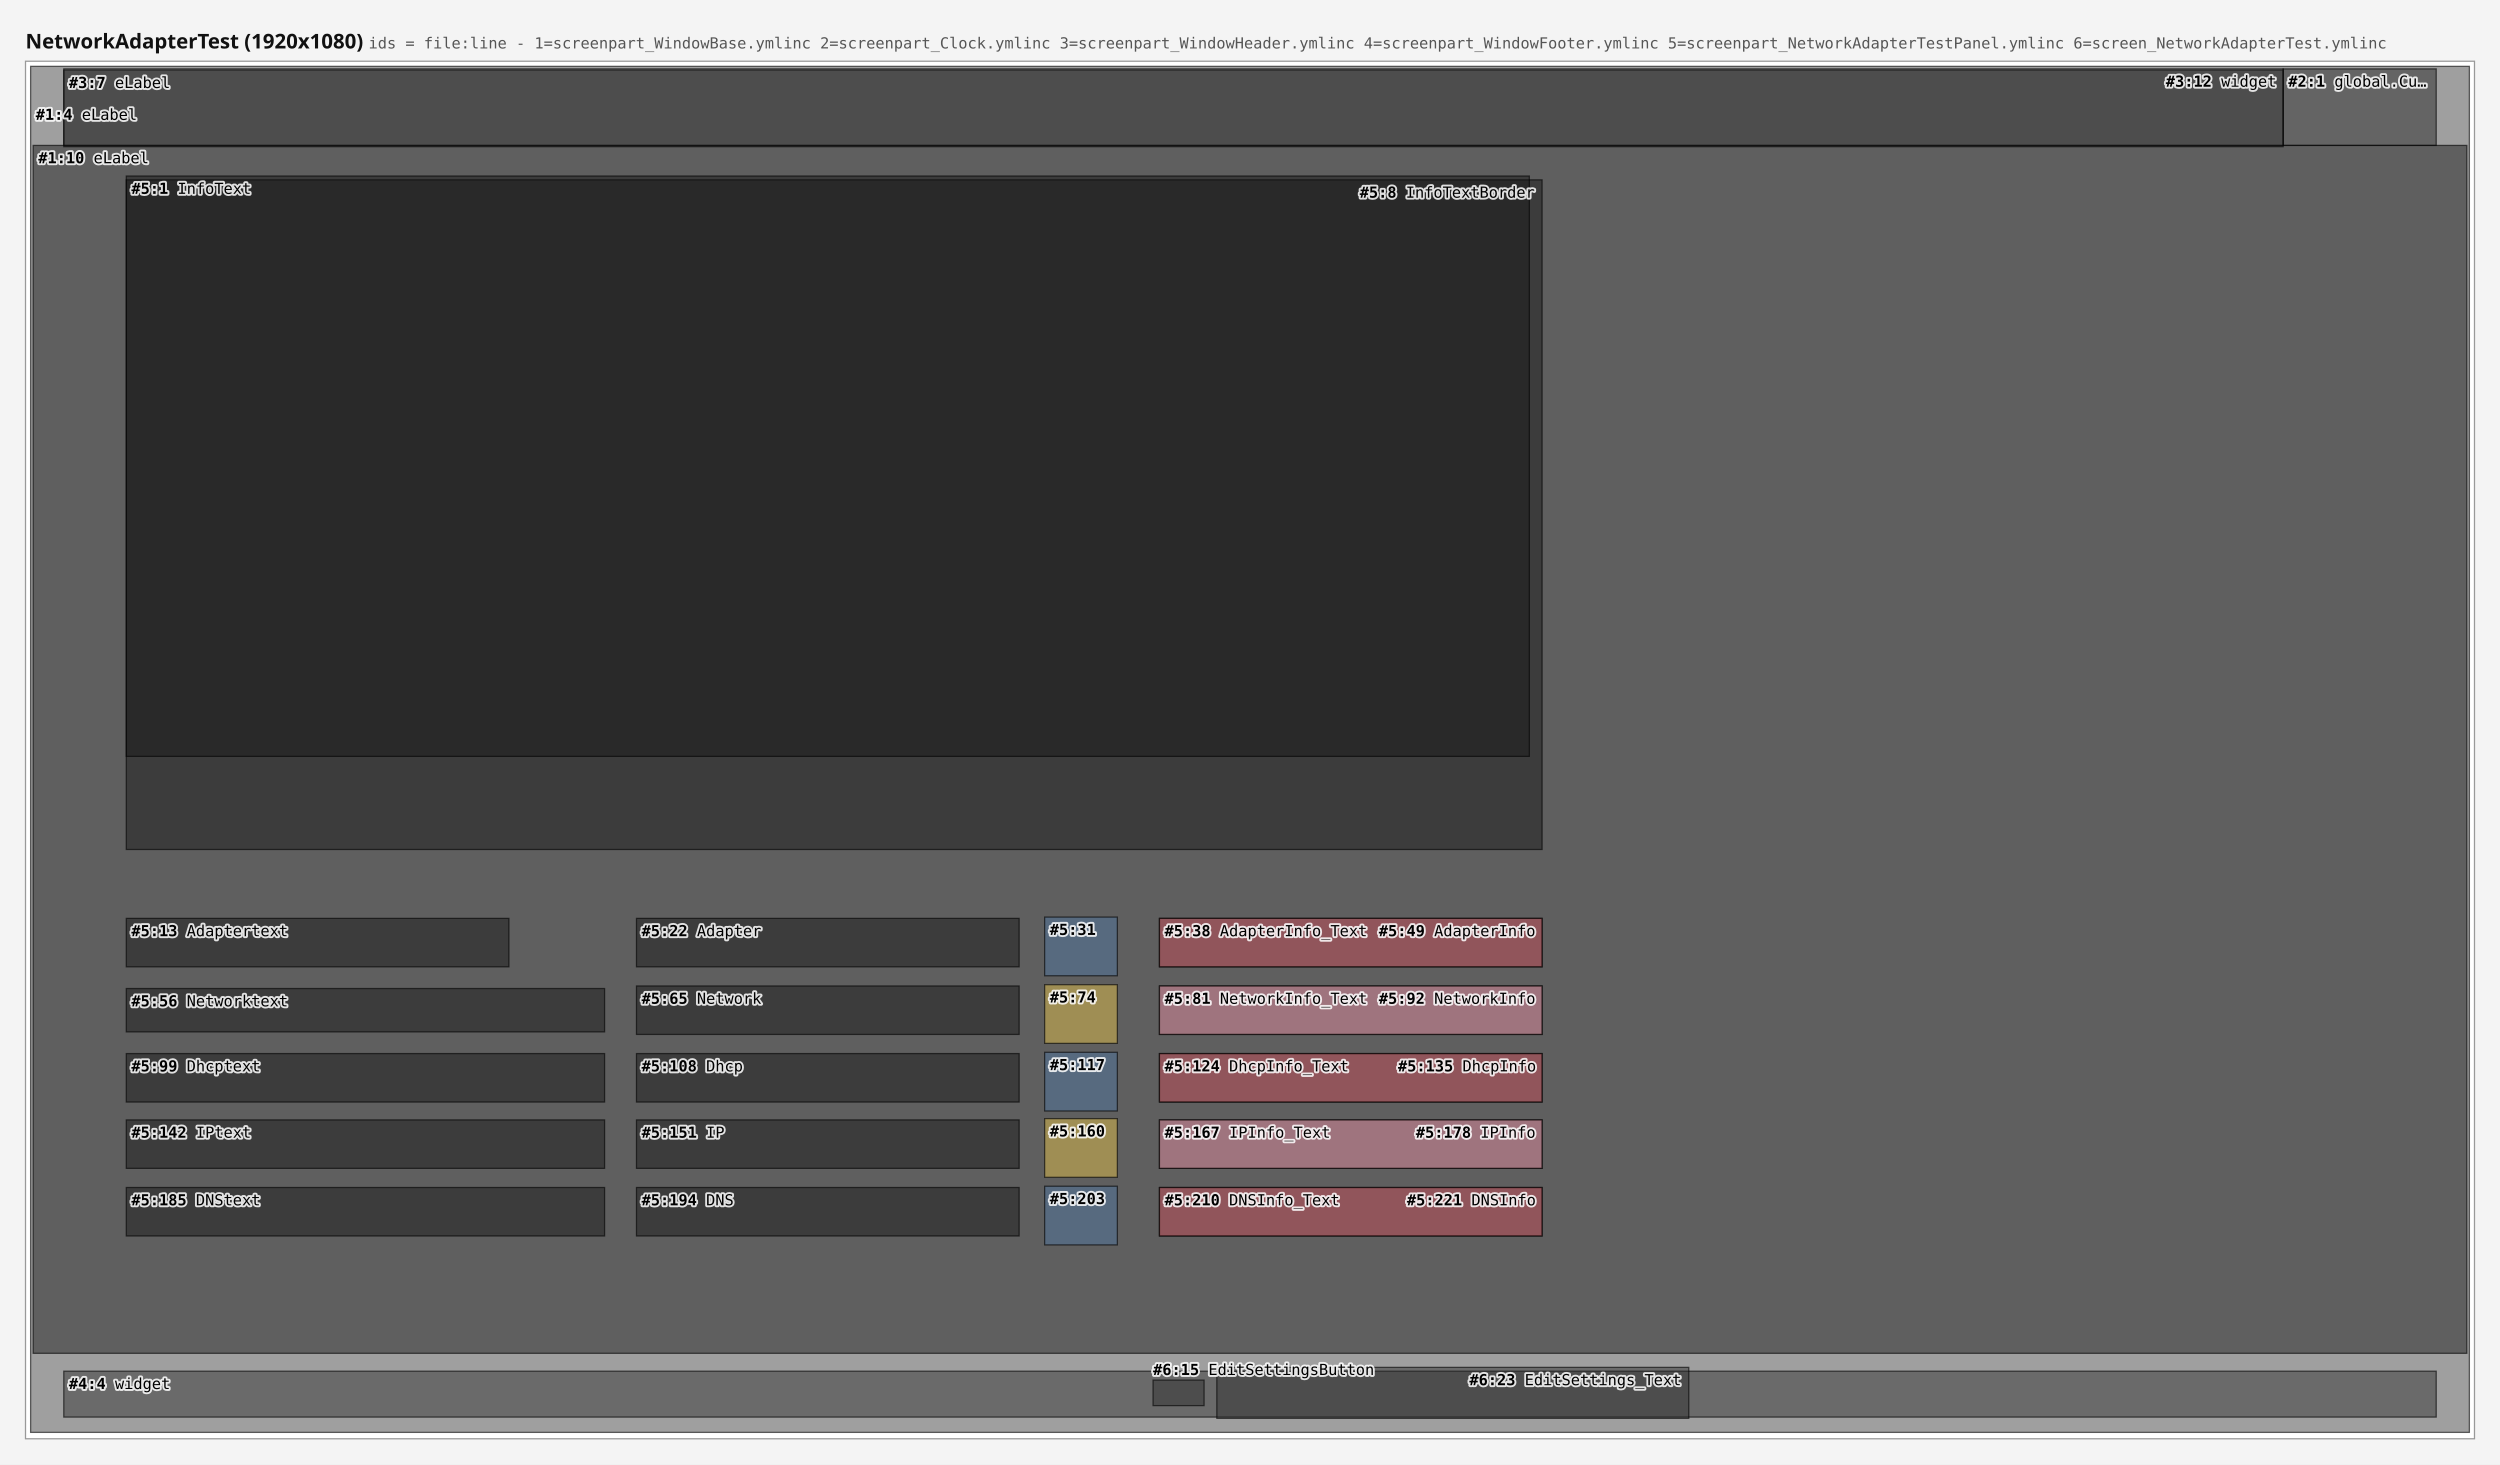
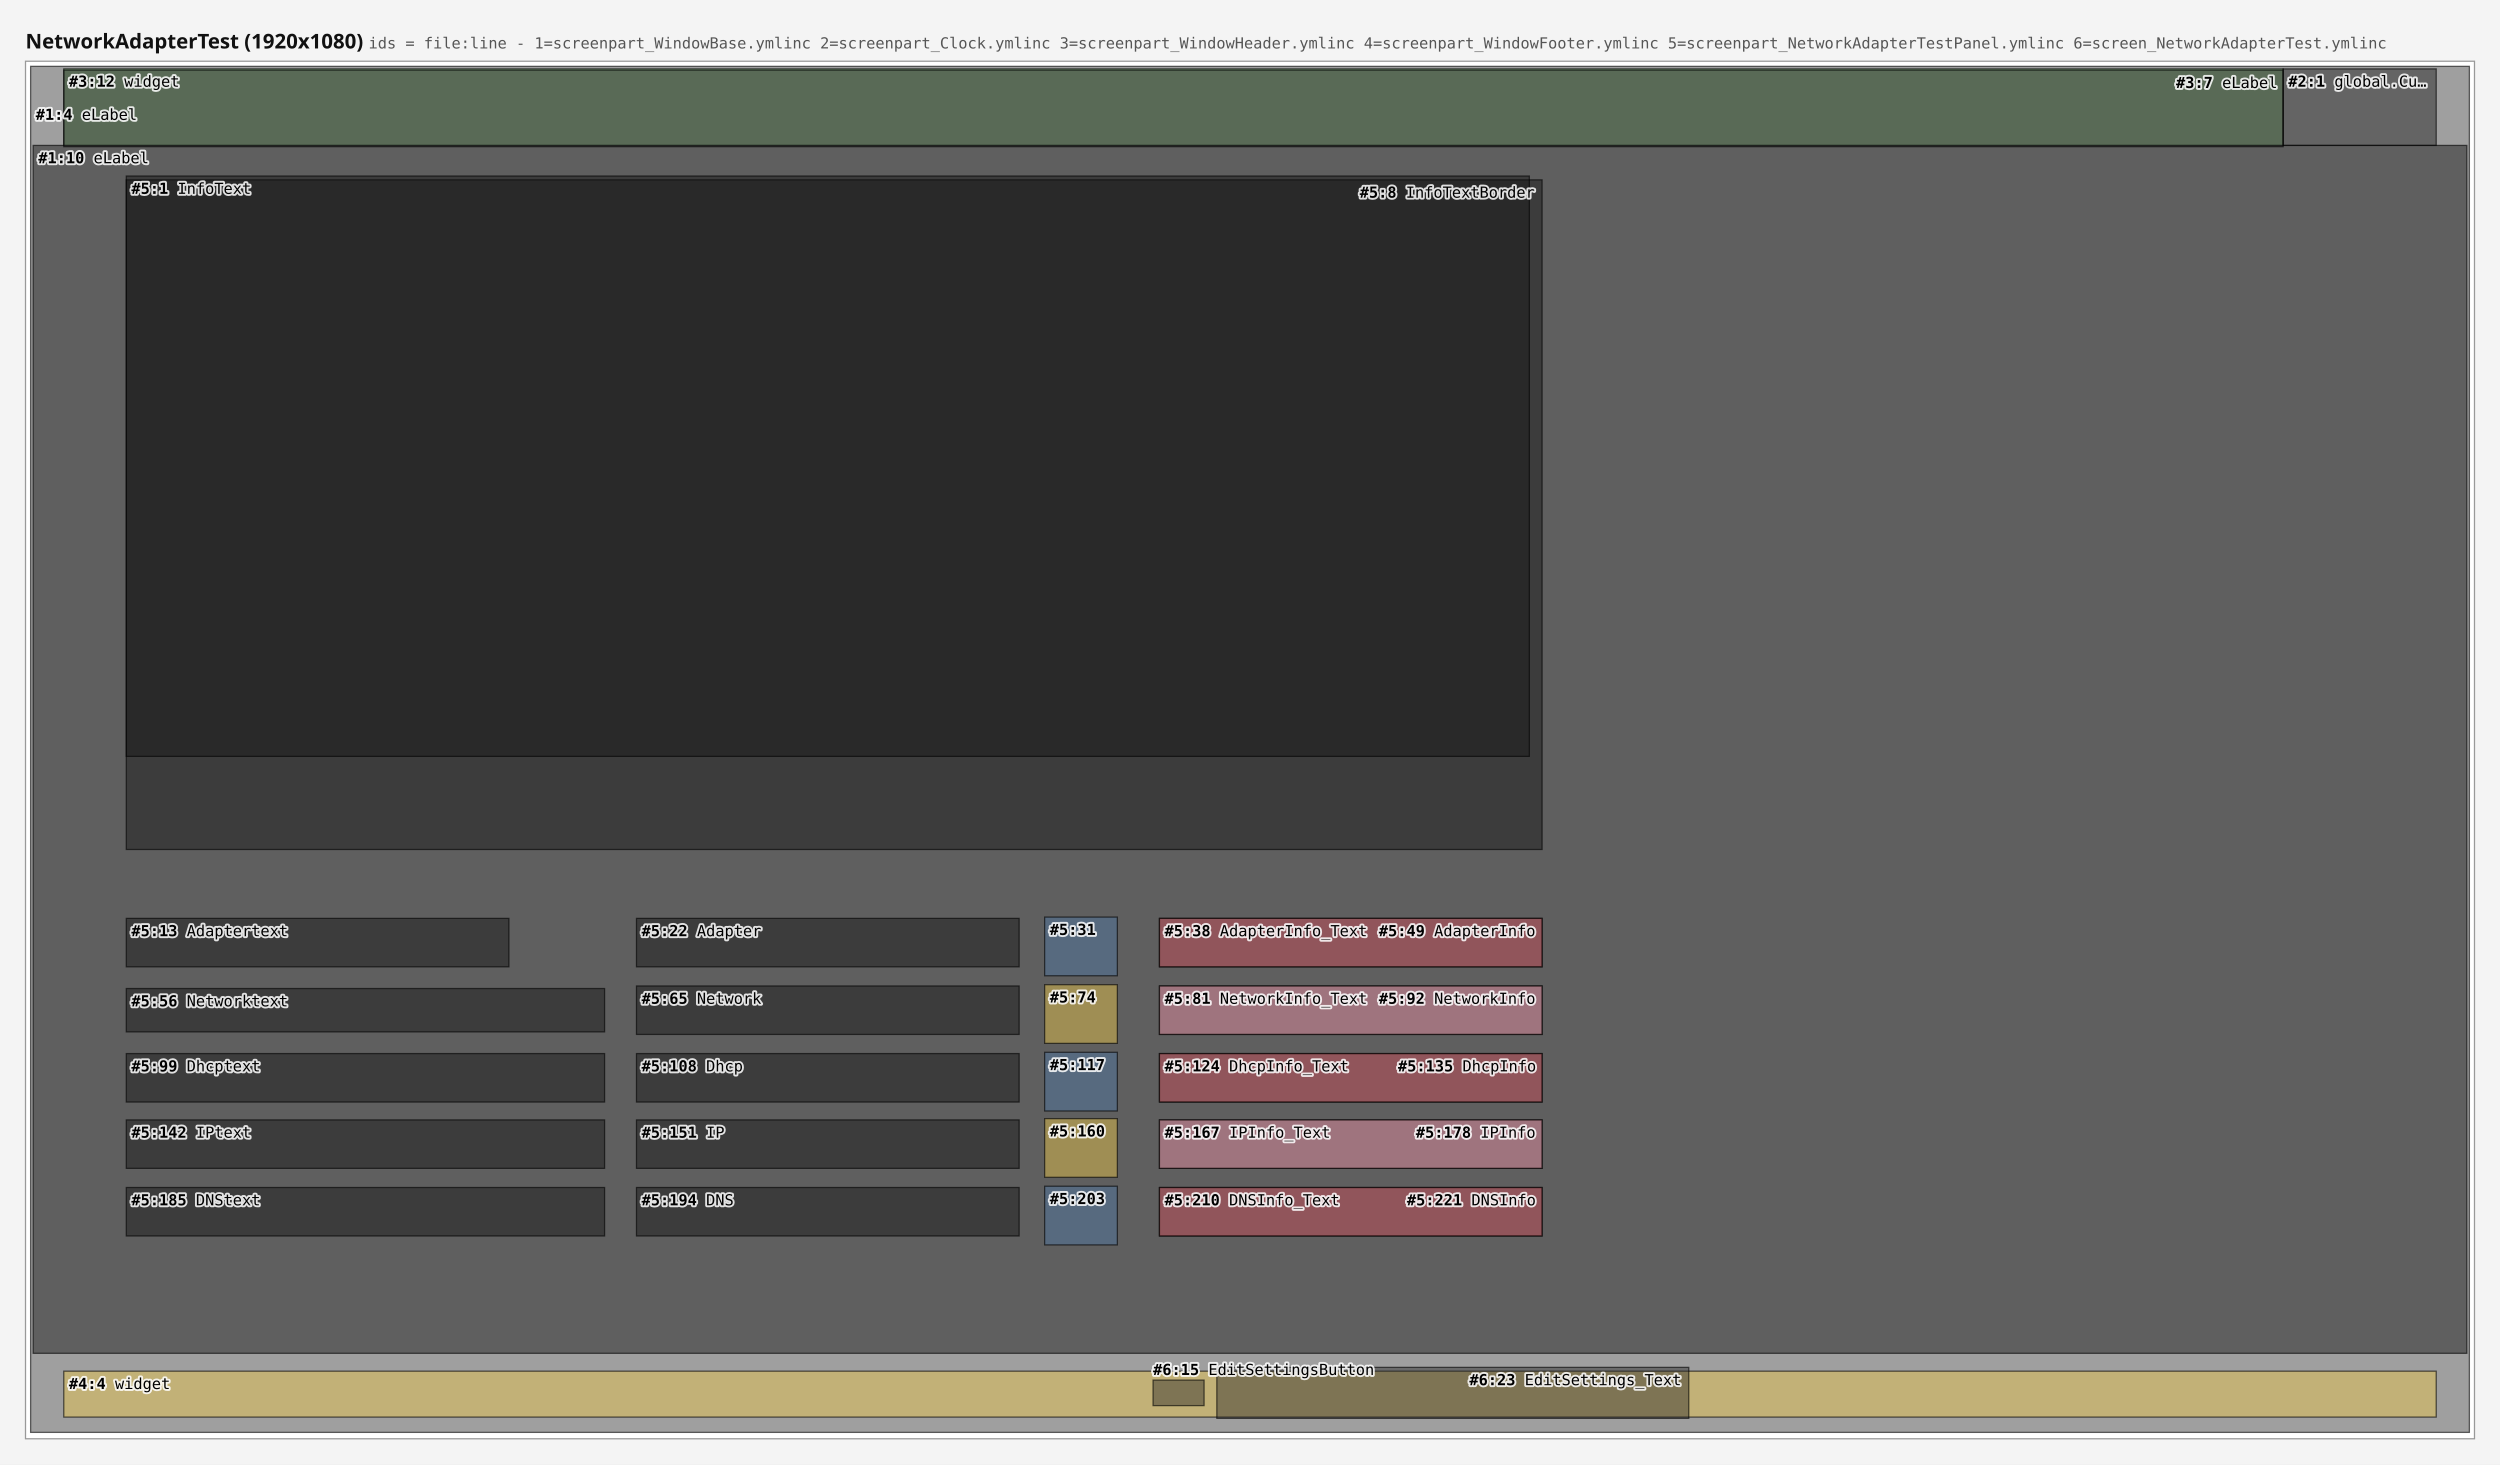
<svg xmlns="http://www.w3.org/2000/svg" width="1960" height="1148" viewBox="0 0 1960 1148">
  <rect x="0" y="0" width="1960" height="1148" fill="#f4f4f4" />
  <text x="20" y="38" font-family="sans-serif" font-size="16" font-weight="bold" fill="#111111">NetworkAdapterTest (1920x1080) <tspan font-family="monospace" font-size="12" font-weight="normal" fill="#555555">ids = file:line - 1=screenpart_WindowBase.ymlinc  2=screenpart_Clock.ymlinc  3=screenpart_WindowHeader.ymlinc  4=screenpart_WindowFooter.ymlinc  5=screenpart_NetworkAdapterTestPanel.ymlinc  6=screen_NetworkAdapterTest.ymlinc</tspan>
  </text>
  <g data-screen="0" transform="translate(20,48)">
    <rect x="0" y="0" width="1920" height="1080" fill="#ffffff" stroke="#999999" stroke-width="1" />
    <rect data-ref="0:0" data-src="screenpart_WindowBase.ymlinc:4" x="4" y="4" width="1912" height="1071" fill="#2c2c2c" fill-opacity="0.45" stroke="#000000" stroke-opacity="0.6" stroke-width="1" />
    <rect data-ref="0:1" data-src="screenpart_WindowBase.ymlinc:10" x="6" y="66" width="1908" height="947" fill="#121212" fill-opacity="0.45" stroke="#000000" stroke-opacity="0.6" stroke-width="1" />
+     <rect data-ref="0:4" data-src="screenpart_WindowHeader.ymlinc:12" x="30" y="6" width="1740" height="60" fill="#59a14f" fill-opacity="0.45" stroke="#000000" stroke-opacity="0.6" stroke-width="1" />
    <rect data-ref="0:7" data-src="screenpart_NetworkAdapterTestPanel.ymlinc:8" x="79" y="93" width="1110" height="525" fill="#121212" fill-opacity="0.45" stroke="#000000" stroke-opacity="0.6" stroke-width="1" />
    <rect data-ref="0:8" data-src="screenpart_NetworkAdapterTestPanel.ymlinc:13" x="79" y="672" width="300" height="38" fill="#121212" fill-opacity="0.45" stroke="#000000" stroke-opacity="0.6" stroke-width="1" />
    <rect data-ref="0:13" data-src="screenpart_NetworkAdapterTestPanel.ymlinc:56" x="79" y="727" width="375" height="34" fill="#121212" fill-opacity="0.45" stroke="#000000" stroke-opacity="0.6" stroke-width="1" />
    <rect data-ref="0:18" data-src="screenpart_NetworkAdapterTestPanel.ymlinc:99" x="79" y="778" width="375" height="38" fill="#121212" fill-opacity="0.45" stroke="#000000" stroke-opacity="0.6" stroke-width="1" />
    <rect data-ref="0:23" data-src="screenpart_NetworkAdapterTestPanel.ymlinc:142" x="79" y="830" width="375" height="38" fill="#121212" fill-opacity="0.45" stroke="#000000" stroke-opacity="0.6" stroke-width="1" />
    <rect data-ref="0:28" data-src="screenpart_NetworkAdapterTestPanel.ymlinc:185" x="79" y="883" width="375" height="38" fill="#121212" fill-opacity="0.45" stroke="#000000" stroke-opacity="0.6" stroke-width="1" />
    <rect data-ref="0:9" data-src="screenpart_NetworkAdapterTestPanel.ymlinc:22" x="479" y="672" width="300" height="38" fill="#121212" fill-opacity="0.45" stroke="#000000" stroke-opacity="0.6" stroke-width="1" />
    <rect data-ref="0:10" data-src="screenpart_NetworkAdapterTestPanel.ymlinc:31" x="799" y="671" width="57" height="46" fill="#4e79a7" fill-opacity="0.45" stroke="#000000" stroke-opacity="0.6" stroke-width="1" />
    <rect data-ref="0:11" data-src="screenpart_NetworkAdapterTestPanel.ymlinc:38" x="889" y="672" width="300" height="38" fill="#3f4759" fill-opacity="0.45" stroke="#000000" stroke-opacity="0.6" stroke-width="1" />
    <rect data-ref="0:14" data-src="screenpart_NetworkAdapterTestPanel.ymlinc:65" x="479" y="725" width="300" height="38" fill="#121212" fill-opacity="0.45" stroke="#000000" stroke-opacity="0.6" stroke-width="1" />
    <rect data-ref="0:15" data-src="screenpart_NetworkAdapterTestPanel.ymlinc:74" x="799" y="724" width="57" height="46" fill="#edc948" fill-opacity="0.45" stroke="#000000" stroke-opacity="0.6" stroke-width="1" />
    <rect data-ref="0:16" data-src="screenpart_NetworkAdapterTestPanel.ymlinc:81" x="889" y="725" width="300" height="38" fill="#3f4759" fill-opacity="0.45" stroke="#000000" stroke-opacity="0.6" stroke-width="1" />
    <rect data-ref="0:19" data-src="screenpart_NetworkAdapterTestPanel.ymlinc:108" x="479" y="778" width="300" height="38" fill="#121212" fill-opacity="0.45" stroke="#000000" stroke-opacity="0.6" stroke-width="1" />
    <rect data-ref="0:20" data-src="screenpart_NetworkAdapterTestPanel.ymlinc:117" x="799" y="777" width="57" height="46" fill="#4e79a7" fill-opacity="0.45" stroke="#000000" stroke-opacity="0.6" stroke-width="1" />
    <rect data-ref="0:21" data-src="screenpart_NetworkAdapterTestPanel.ymlinc:124" x="889" y="778" width="300" height="38" fill="#3f4759" fill-opacity="0.45" stroke="#000000" stroke-opacity="0.6" stroke-width="1" />
    <rect data-ref="0:24" data-src="screenpart_NetworkAdapterTestPanel.ymlinc:151" x="479" y="830" width="300" height="38" fill="#121212" fill-opacity="0.45" stroke="#000000" stroke-opacity="0.6" stroke-width="1" />
    <rect data-ref="0:25" data-src="screenpart_NetworkAdapterTestPanel.ymlinc:160" x="799" y="829" width="57" height="46" fill="#edc948" fill-opacity="0.45" stroke="#000000" stroke-opacity="0.6" stroke-width="1" />
    <rect data-ref="0:26" data-src="screenpart_NetworkAdapterTestPanel.ymlinc:167" x="889" y="830" width="300" height="38" fill="#3f4759" fill-opacity="0.45" stroke="#000000" stroke-opacity="0.6" stroke-width="1" />
    <rect data-ref="0:29" data-src="screenpart_NetworkAdapterTestPanel.ymlinc:194" x="479" y="883" width="300" height="38" fill="#121212" fill-opacity="0.45" stroke="#000000" stroke-opacity="0.6" stroke-width="1" />
    <rect data-ref="0:30" data-src="screenpart_NetworkAdapterTestPanel.ymlinc:203" x="799" y="882" width="57" height="46" fill="#4e79a7" fill-opacity="0.45" stroke="#000000" stroke-opacity="0.6" stroke-width="1" />
    <rect data-ref="0:31" data-src="screenpart_NetworkAdapterTestPanel.ymlinc:210" x="889" y="883" width="300" height="38" fill="#3f4759" fill-opacity="0.45" stroke="#000000" stroke-opacity="0.6" stroke-width="1" />
    <rect data-ref="0:12" data-src="screenpart_NetworkAdapterTestPanel.ymlinc:49" x="889" y="672" width="300" height="38" fill="#e15759" fill-opacity="0.45" stroke="#000000" stroke-opacity="0.6" stroke-width="1" />
    <rect data-ref="0:17" data-src="screenpart_NetworkAdapterTestPanel.ymlinc:92" x="889" y="725" width="300" height="38" fill="#ff9da7" fill-opacity="0.45" stroke="#000000" stroke-opacity="0.6" stroke-width="1" />
    <rect data-ref="0:22" data-src="screenpart_NetworkAdapterTestPanel.ymlinc:135" x="889" y="778" width="300" height="38" fill="#e15759" fill-opacity="0.45" stroke="#000000" stroke-opacity="0.6" stroke-width="1" />
    <rect data-ref="0:27" data-src="screenpart_NetworkAdapterTestPanel.ymlinc:178" x="889" y="830" width="300" height="38" fill="#ff9da7" fill-opacity="0.45" stroke="#000000" stroke-opacity="0.6" stroke-width="1" />
    <rect data-ref="0:32" data-src="screenpart_NetworkAdapterTestPanel.ymlinc:221" x="889" y="883" width="300" height="38" fill="#e15759" fill-opacity="0.45" stroke="#000000" stroke-opacity="0.6" stroke-width="1" />
-     <rect data-ref="0:5" data-src="screenpart_WindowFooter.ymlinc:4" x="30" y="1027" width="1860" height="36" fill="#2c2c2c" fill-opacity="0.45" stroke="#000000" stroke-opacity="0.6" stroke-width="1" />
+     <rect data-ref="0:5" data-src="screenpart_WindowFooter.ymlinc:4" x="30" y="1027" width="1860" height="36" fill="#edc948" fill-opacity="0.45" stroke="#000000" stroke-opacity="0.6" stroke-width="1" />
    <rect data-ref="0:3" data-src="screenpart_WindowHeader.ymlinc:7" x="30" y="7" width="1740" height="60" fill="#2c2c2c" fill-opacity="0.45" stroke="#000000" stroke-opacity="0.6" stroke-width="1" />
    <rect data-ref="0:2" data-src="screenpart_Clock.ymlinc:1" x="1770" y="6" width="120" height="60" fill="#1d1d1d" fill-opacity="0.45" stroke="#000000" stroke-opacity="0.6" stroke-width="1" />
-     <rect data-ref="0:4" data-src="screenpart_WindowHeader.ymlinc:12" x="30" y="6" width="1740" height="60" fill="#2c2c2c" fill-opacity="0.45" stroke="#000000" stroke-opacity="0.6" stroke-width="1" />
    <rect data-ref="0:33" data-src="screen_NetworkAdapterTest.ymlinc:15" x="884" y="1034" width="40" height="20" fill="#2c2c2c" fill-opacity="0.45" stroke="#000000" stroke-opacity="0.6" stroke-width="1" />
    <rect data-ref="0:34" data-src="screen_NetworkAdapterTest.ymlinc:23" x="934" y="1024" width="370" height="40" fill="#2c2c2c" fill-opacity="0.45" stroke="#000000" stroke-opacity="0.6" stroke-width="1" />
    <rect data-ref="0:6" data-src="screenpart_NetworkAdapterTestPanel.ymlinc:1" x="79" y="90" width="1100" height="455" fill="#121212" fill-opacity="0.45" stroke="#000000" stroke-opacity="0.6" stroke-width="1" />
    <g pointer-events="none" font-family="monospace" font-size="12" fill="#000000" stroke="#ffffff" stroke-width="3" stroke-opacity="0.85" stroke-linejoin="round" paint-order="stroke">
      <text x="8" y="46">
        <tspan font-weight="bold">#1:4</tspan> eLabel</text>
      <text x="10" y="80">
        <tspan font-weight="bold">#1:10</tspan> eLabel</text>
+       <text x="34" y="20">
+         <tspan font-weight="bold">#3:12</tspan> widget</text>
      <text x="1046" y="107">
        <tspan font-weight="bold">#5:8</tspan> InfoTextBorder</text>
      <text x="83" y="686">
        <tspan font-weight="bold">#5:13</tspan> Adaptertext</text>
      <text x="83" y="741">
        <tspan font-weight="bold">#5:56</tspan> Networktext</text>
      <text x="83" y="792">
        <tspan font-weight="bold">#5:99</tspan> Dhcptext</text>
      <text x="83" y="844">
        <tspan font-weight="bold">#5:142</tspan> IPtext</text>
      <text x="83" y="897">
        <tspan font-weight="bold">#5:185</tspan> DNStext</text>
      <text x="483" y="686">
        <tspan font-weight="bold">#5:22</tspan> Adapter</text>
      <text x="803" y="685">
        <tspan font-weight="bold">#5:31</tspan>
      </text>
      <text x="893" y="686">
        <tspan font-weight="bold">#5:38</tspan> AdapterInfo_Text</text>
      <text x="483" y="739">
        <tspan font-weight="bold">#5:65</tspan> Network</text>
      <text x="803" y="738">
        <tspan font-weight="bold">#5:74</tspan>
      </text>
      <text x="893" y="739">
        <tspan font-weight="bold">#5:81</tspan> NetworkInfo_Text</text>
      <text x="483" y="792">
        <tspan font-weight="bold">#5:108</tspan> Dhcp</text>
      <text x="803" y="791">
        <tspan font-weight="bold">#5:117</tspan>
      </text>
      <text x="893" y="792">
        <tspan font-weight="bold">#5:124</tspan> DhcpInfo_Text</text>
      <text x="483" y="844">
        <tspan font-weight="bold">#5:151</tspan> IP</text>
      <text x="803" y="843">
        <tspan font-weight="bold">#5:160</tspan>
      </text>
      <text x="893" y="844">
        <tspan font-weight="bold">#5:167</tspan> IPInfo_Text</text>
      <text x="483" y="897">
        <tspan font-weight="bold">#5:194</tspan> DNS</text>
      <text x="803" y="896">
        <tspan font-weight="bold">#5:203</tspan>
      </text>
      <text x="893" y="897">
        <tspan font-weight="bold">#5:210</tspan> DNSInfo_Text</text>
      <text x="1061" y="686">
        <tspan font-weight="bold">#5:49</tspan> AdapterInfo</text>
      <text x="1061" y="739">
        <tspan font-weight="bold">#5:92</tspan> NetworkInfo</text>
      <text x="1076" y="792">
        <tspan font-weight="bold">#5:135</tspan> DhcpInfo</text>
      <text x="1090" y="844">
        <tspan font-weight="bold">#5:178</tspan> IPInfo</text>
      <text x="1083" y="897">
        <tspan font-weight="bold">#5:221</tspan> DNSInfo</text>
      <text x="34" y="1041">
        <tspan font-weight="bold">#4:4</tspan> widget</text>
-       <text x="34" y="21">
+       <text x="1686" y="21">
        <tspan font-weight="bold">#3:7</tspan> eLabel</text>
      <text x="1774" y="20">
        <tspan font-weight="bold">#2:1</tspan> global.Cu…</text>
-       <text x="1678" y="20">
-         <tspan font-weight="bold">#3:12</tspan> widget</text>
      <text x="884" y="1030">
        <tspan font-weight="bold">#6:15</tspan> EditSettingsButton</text>
      <text x="1132" y="1038">
        <tspan font-weight="bold">#6:23</tspan> EditSettings_Text</text>
      <text x="83" y="104">
        <tspan font-weight="bold">#5:1</tspan> InfoText</text>
    </g>
  </g>
</svg>
